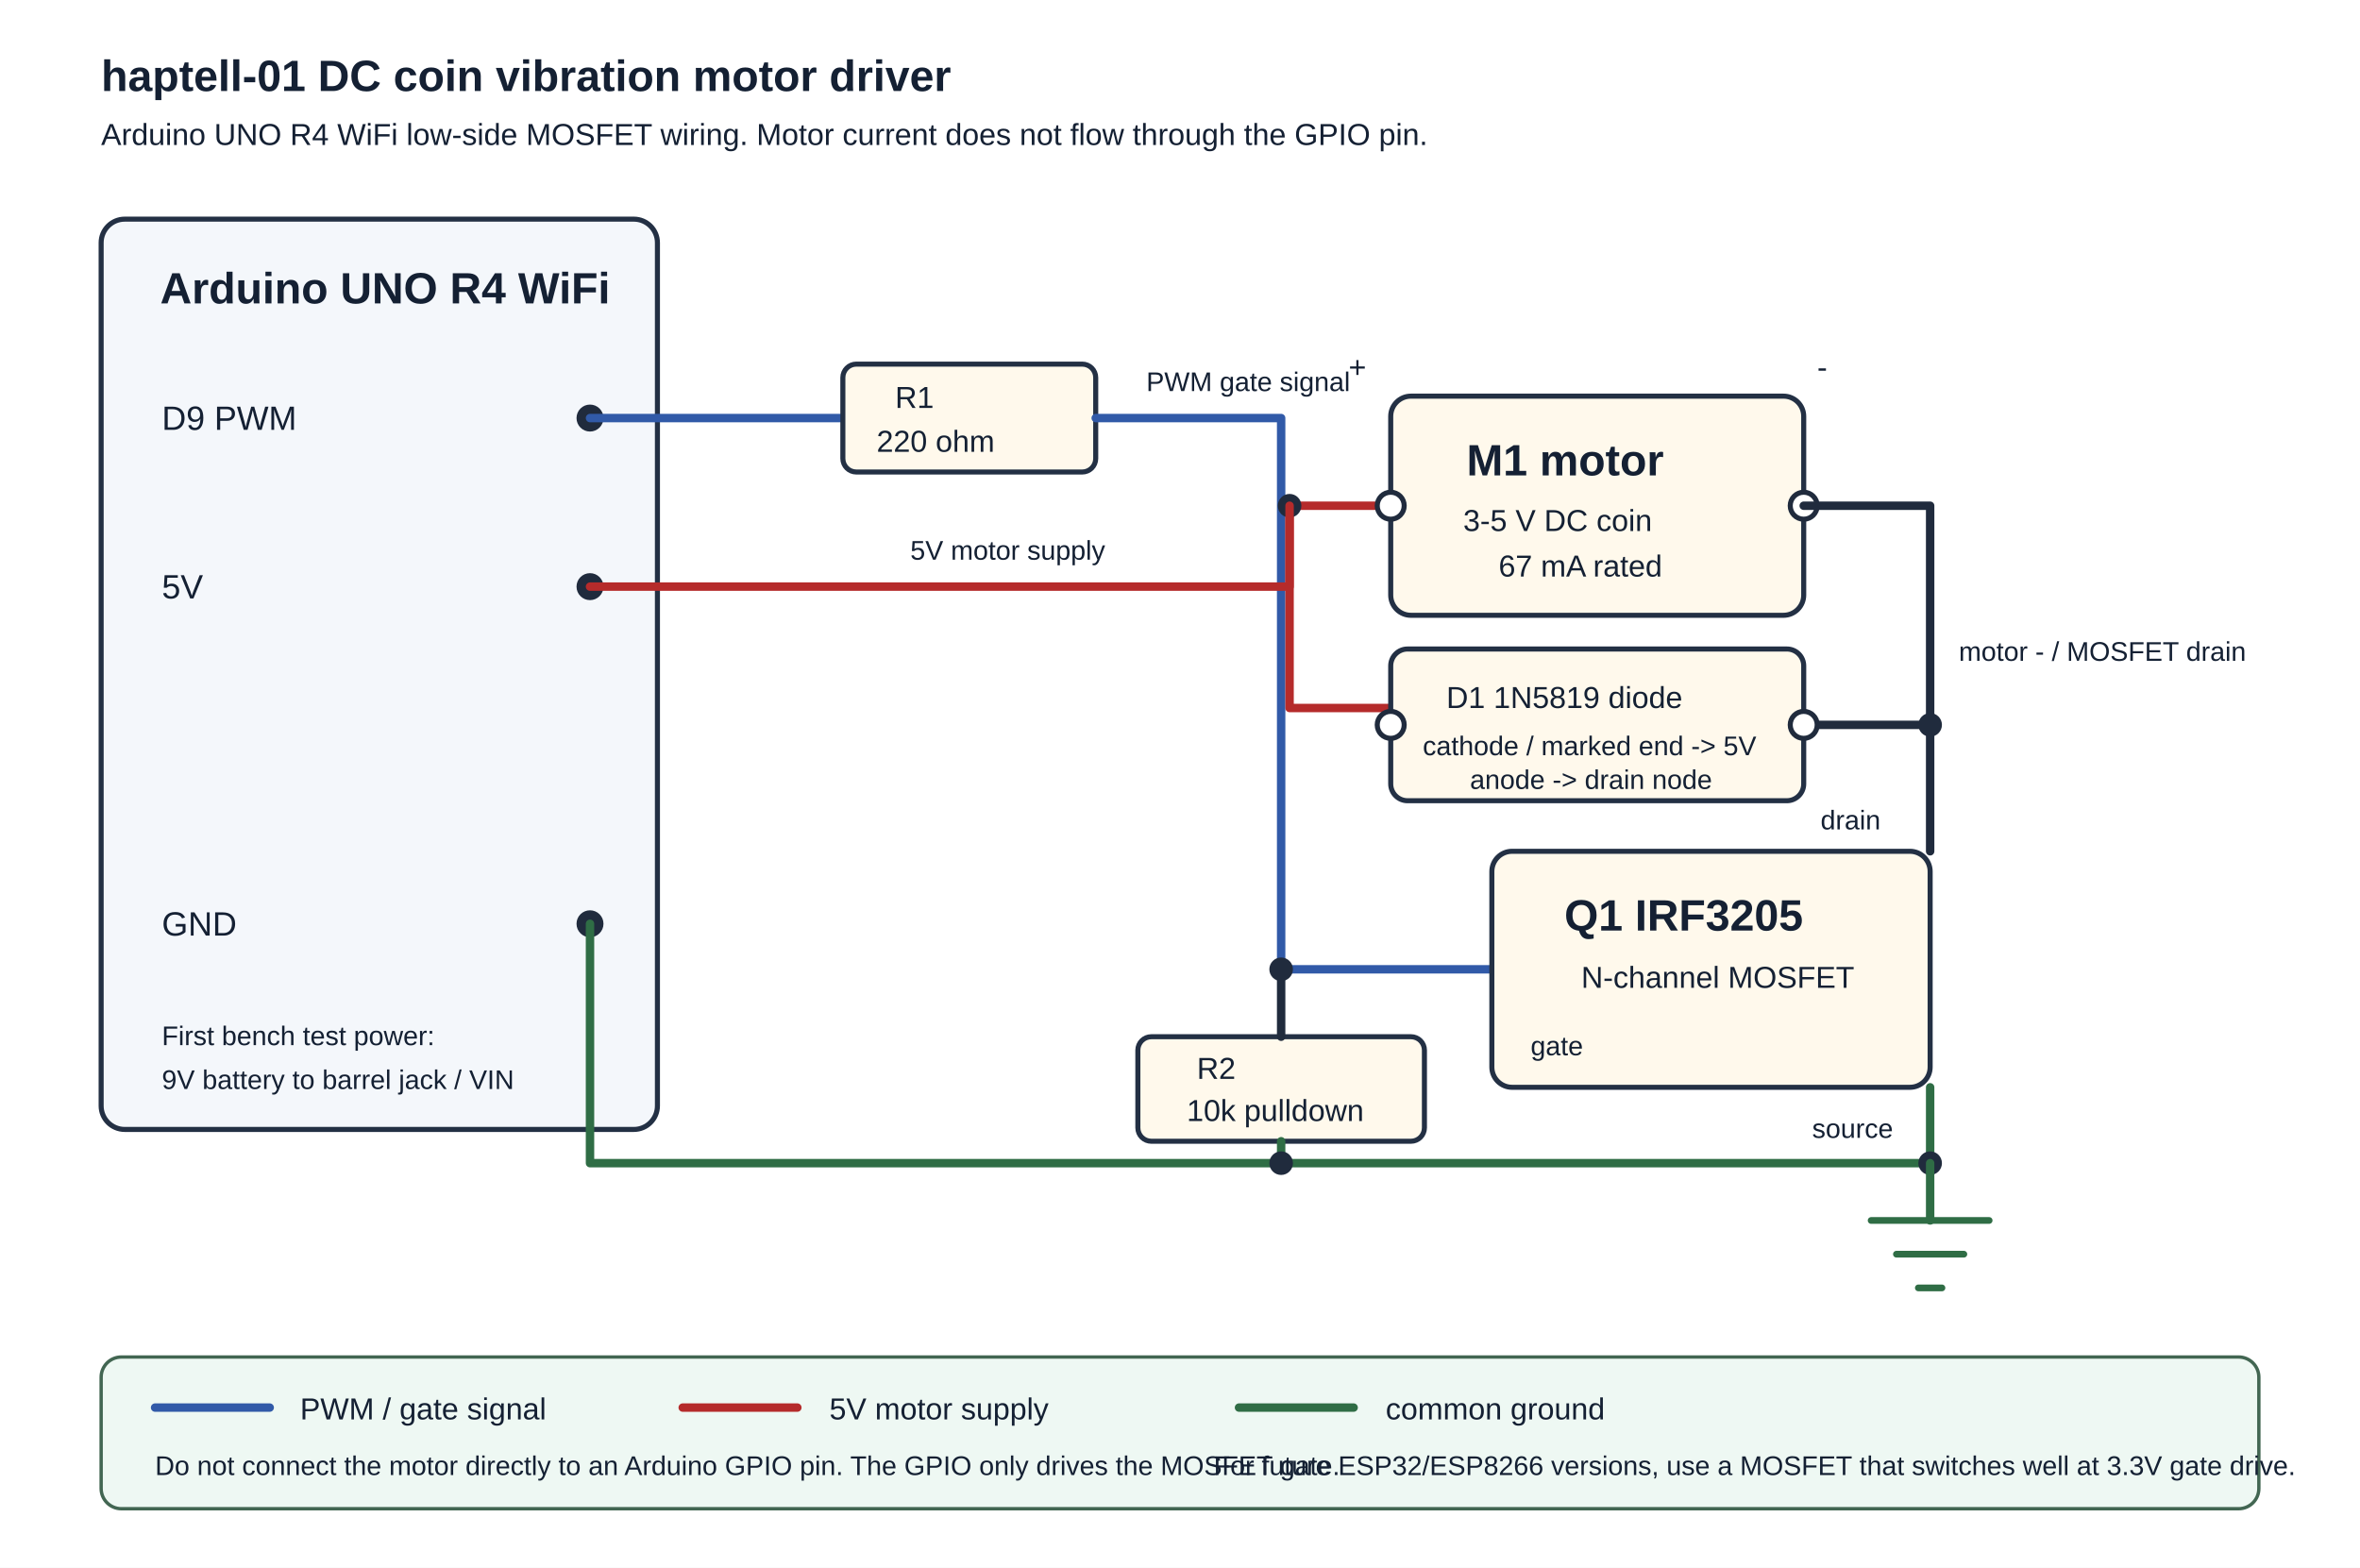
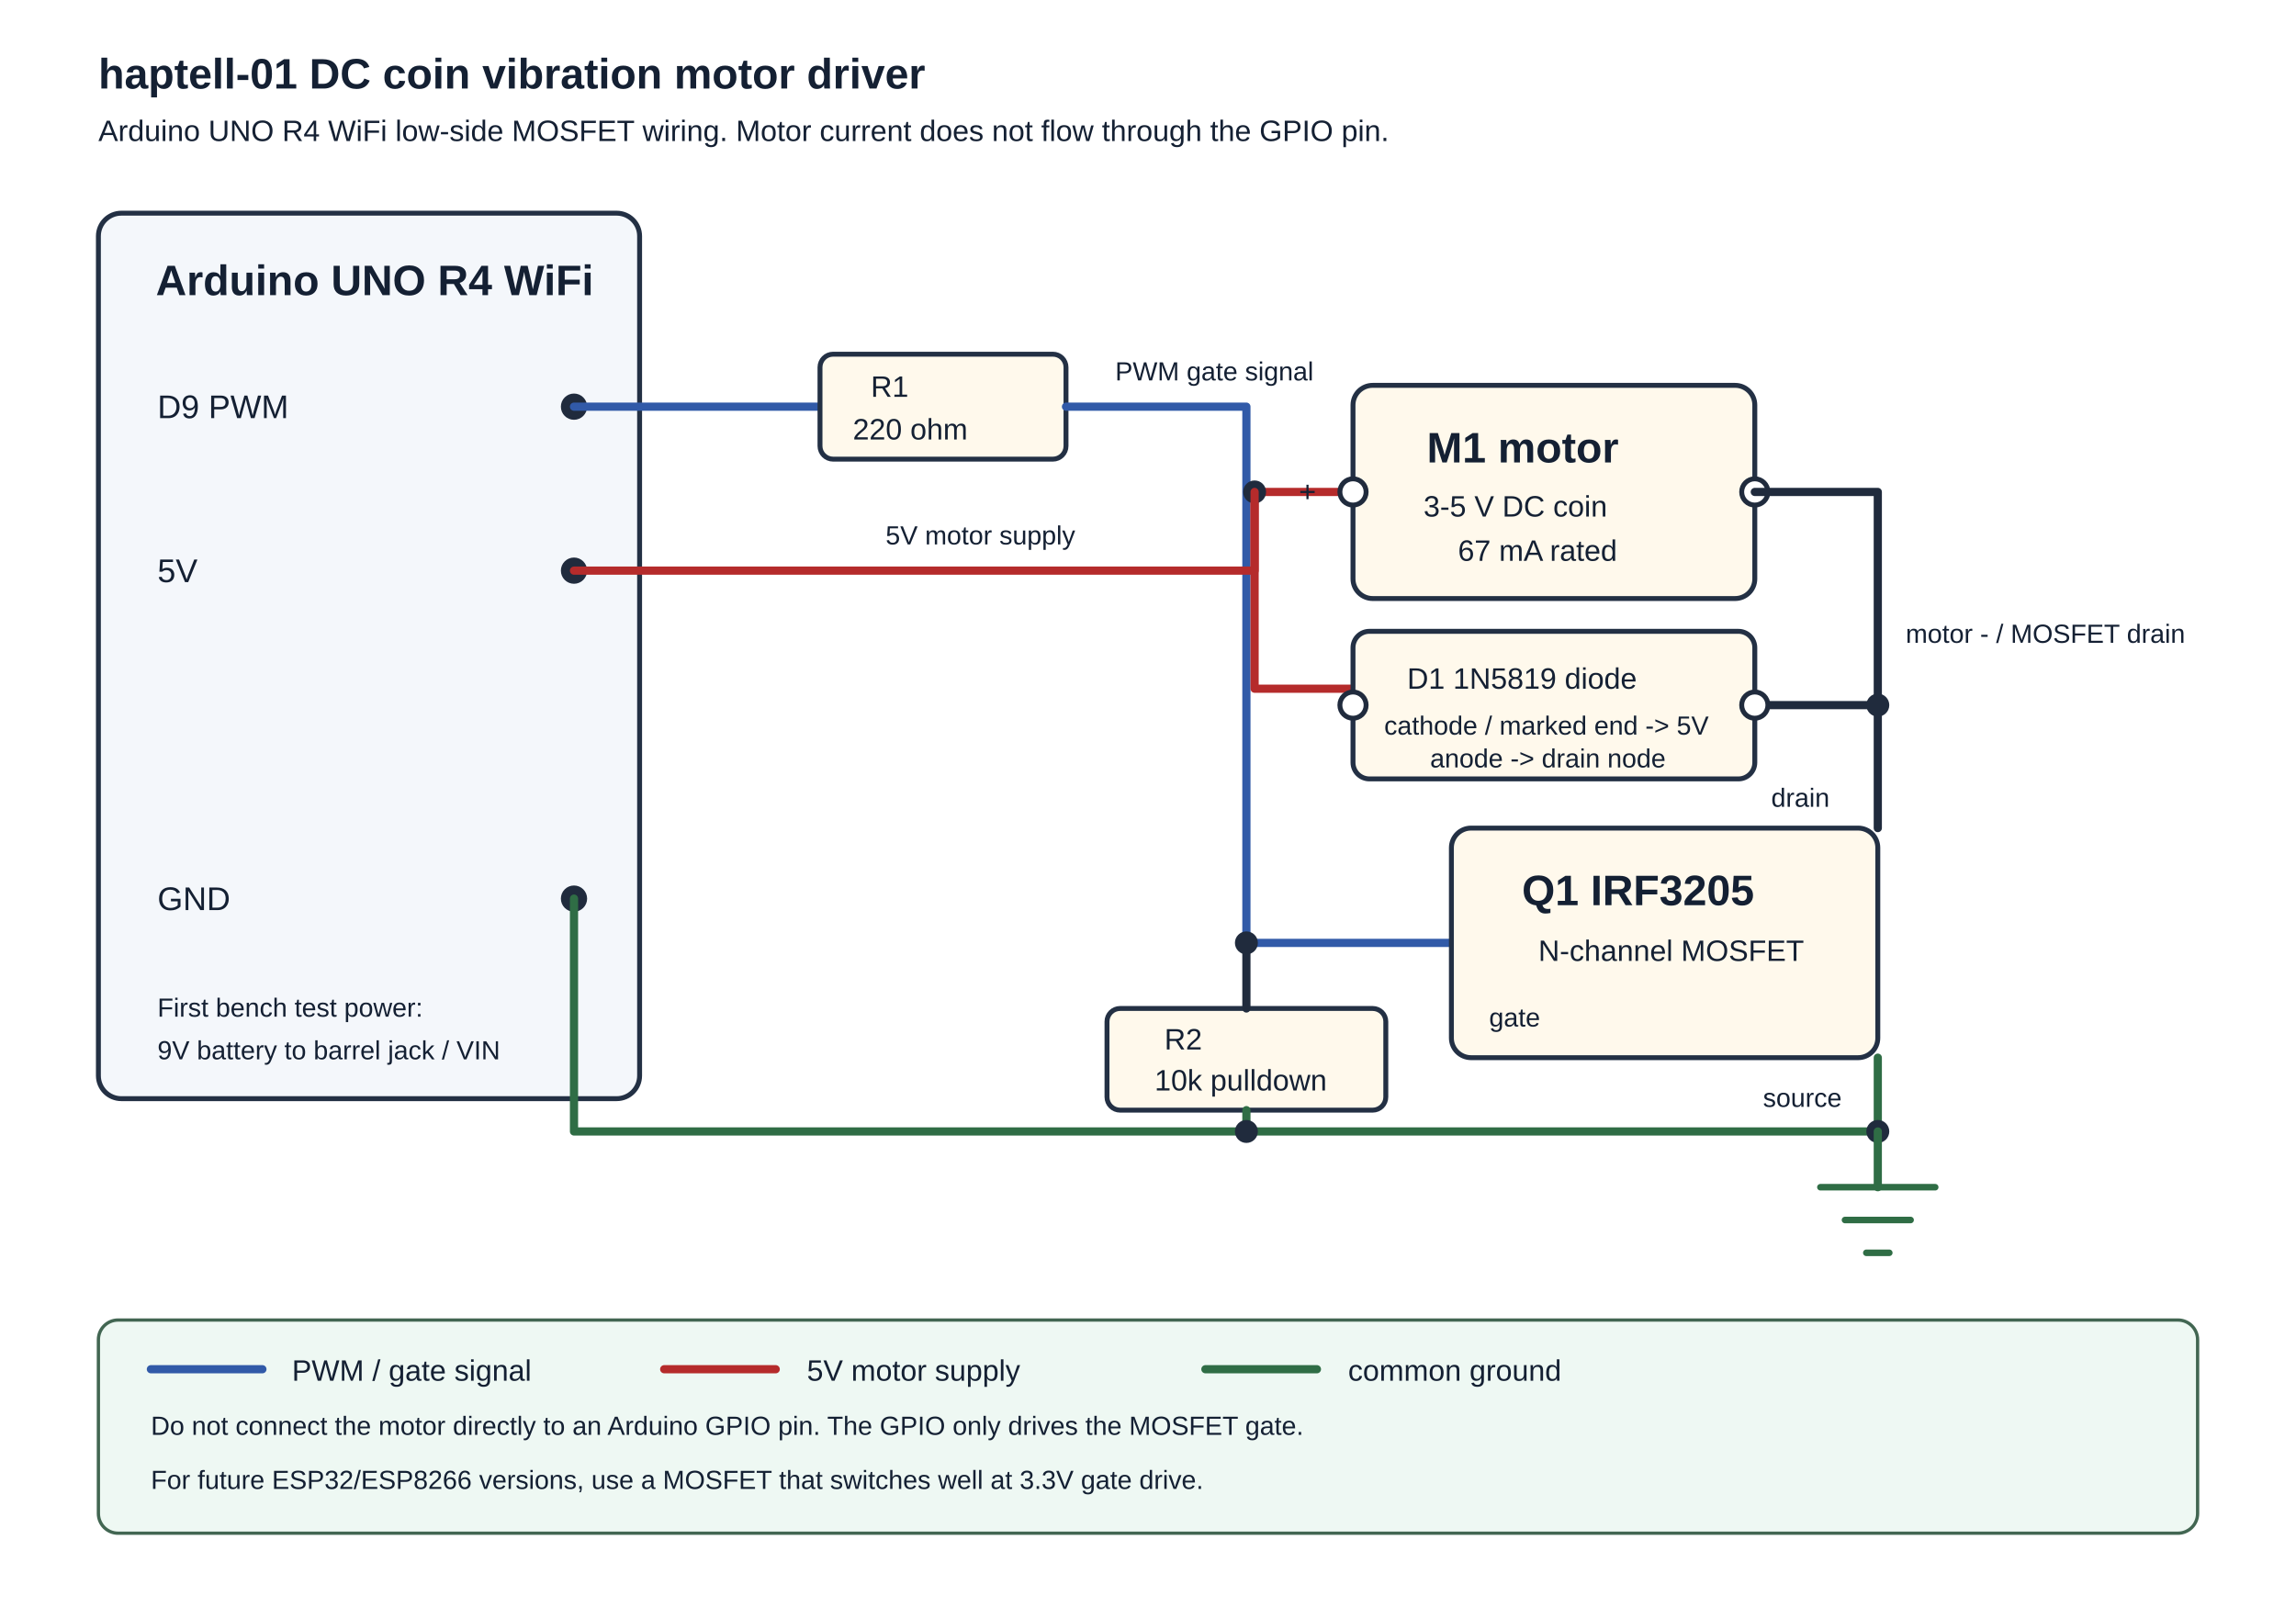
- <svg xmlns="http://www.w3.org/2000/svg" width="1400" height="930" viewBox="0 0 1400 930" role="img" aria-labelledby="title desc">
+ <svg xmlns="http://www.w3.org/2000/svg" width="1400" height="980" viewBox="0 0 1400 980" role="img" aria-labelledby="title desc">
  <defs>
    <style>
      .page { fill: #ffffff; }
      .board { fill: #f4f7fb; stroke: #233044; stroke-width: 3; }
      .part { fill: #fff9ec; stroke: #233044; stroke-width: 3; }
      .note { fill: #eef8f3; stroke: #426652; stroke-width: 2; }
      .wire { fill: none; stroke: #202b3d; stroke-width: 5; stroke-linecap: round; stroke-linejoin: round; }
      .signal { fill: none; stroke: #315aa8; stroke-width: 5; stroke-linecap: round; stroke-linejoin: round; }
      .power { fill: none; stroke: #b52b2b; stroke-width: 5; stroke-linecap: round; stroke-linejoin: round; }
      .ground { fill: none; stroke: #2f6d45; stroke-width: 5; stroke-linecap: round; stroke-linejoin: round; }
      .node { fill: #202b3d; }
      .label { font: 26px Arial, sans-serif; font-weight: 700; fill: #142033; }
      .text { font: 22px Arial, sans-serif; fill: #142033; }
      .small { font: 18px Arial, sans-serif; fill: #142033; }
      .tiny { font: 16px Arial, sans-serif; fill: #142033; }
      .pinText { font: 20px Arial, sans-serif; fill: #142033; }
      .terminal { fill: #ffffff; stroke: #202b3d; stroke-width: 3; }
      .gndLine { stroke: #2f6d45; stroke-width: 4; stroke-linecap: round; }
    </style>
  </defs>
-   <rect width="1400" height="930" class="page" />
+   <rect width="1400" height="980" class="page" />
  <text x="60" y="54" class="label">haptell-01 DC coin vibration motor driver</text>
  <text x="60" y="86" class="small">Arduino UNO R4 WiFi low-side MOSFET wiring. Motor current does not flow through the GPIO pin.</text>
  <rect x="60" y="130" width="330" height="540" rx="14" class="board" />
  <text x="95" y="180" class="label">Arduino UNO R4 WiFi</text>
  <text x="96" y="255" class="pinText">D9 PWM</text>
  <circle cx="350" cy="248" r="8" class="node" />
  <text x="96" y="355" class="pinText">5V</text>
  <circle cx="350" cy="348" r="8" class="node" />
  <text x="96" y="555" class="pinText">GND</text>
  <circle cx="350" cy="548" r="8" class="node" />
  <text x="96" y="620" class="tiny">First bench test power:</text>
  <text x="96" y="646" class="tiny">9V battery to barrel jack / VIN</text>
  <path d="M350 248 H500" class="signal" />
  <rect x="500" y="216" width="150" height="64" rx="8" class="part" />
  <text x="531" y="242" class="small">R1</text>
  <text x="520" y="268" class="small">220 ohm</text>
  <path d="M650 248 H760 V575 H885" class="signal" />
  <circle cx="760" cy="575" r="7" class="node" />
  <text x="680" y="232" class="tiny">PWM gate signal</text>
  <rect x="675" y="615" width="170" height="62" rx="8" class="part" />
  <text x="710" y="640" class="small">R2</text>
  <text x="704" y="665" class="small">10k pulldown</text>
  <path d="M760 575 V615" class="wire" />
  <path d="M760 677 V690" class="ground" />
  <path d="M350 348 H765 V300 H825" class="power" />
  <circle cx="765" cy="300" r="7" class="node" />
  <text x="540" y="332" class="tiny">5V motor supply</text>
  <rect x="825" y="235" width="245" height="130" rx="12" class="part" />
  <text x="870" y="282" class="label">M1 motor</text>
  <text x="868" y="315" class="small">3-5 V DC coin</text>
  <text x="889" y="342" class="small">67 mA rated</text>
  <circle cx="825" cy="300" r="8" class="terminal" />
  <circle cx="1070" cy="300" r="8" class="terminal" />
-   <text x="800" y="224" class="small">+</text>
-   <text x="1078" y="224" class="small">-</text>
+   <text x="792" y="306" class="small">+</text>
+   <text x="1084" y="306" class="small">-</text>
  <path d="M1070 300 H1145 V430" class="wire" />
  <circle cx="1145" cy="430" r="7" class="node" />
  <text x="1162" y="392" class="tiny">motor - / MOSFET drain</text>
  <path d="M765 300 V420 H825" class="power" />
  <rect x="825" y="385" width="245" height="90" rx="10" class="part" />
  <text x="858" y="420" class="small">D1 1N5819 diode</text>
  <text x="844" y="448" class="tiny">cathode / marked end -&gt; 5V</text>
  <text x="872" y="468" class="tiny">anode -&gt; drain node</text>
  <path d="M1070 430 H1145" class="wire" />
  <circle cx="825" cy="430" r="8" class="terminal" />
  <circle cx="1070" cy="430" r="8" class="terminal" />
  <rect x="885" y="505" width="260" height="140" rx="12" class="part" />
  <text x="928" y="552" class="label">Q1 IRF3205</text>
  <text x="938" y="586" class="small">N-channel MOSFET</text>
  <text x="908" y="626" class="tiny">gate</text>
  <text x="1080" y="492" class="tiny">drain</text>
  <text x="1075" y="675" class="tiny">source</text>
  <path d="M1145 430 V505" class="wire" />
  <path d="M1145 645 V690 H350 V548" class="ground" />
  <circle cx="1145" cy="690" r="7" class="node" />
  <circle cx="760" cy="690" r="7" class="node" />
  <line x1="1110" y1="724" x2="1180" y2="724" class="gndLine" />
  <line x1="1125" y1="744" x2="1165" y2="744" class="gndLine" />
  <line x1="1138" y1="764" x2="1152" y2="764" class="gndLine" />
  <path d="M1145 690 V724" class="ground" />
-   <rect x="60" y="805" width="1280" height="90" rx="12" class="note" />
+   <rect x="60" y="805" width="1280" height="130" rx="12" class="note" />
  <line x1="92" y1="835" x2="160" y2="835" class="signal" />
  <text x="178" y="842" class="small">PWM / gate signal</text>
  <line x1="405" y1="835" x2="473" y2="835" class="power" />
  <text x="492" y="842" class="small">5V motor supply</text>
  <line x1="735" y1="835" x2="803" y2="835" class="ground" />
  <text x="822" y="842" class="small">common ground</text>
  <text x="92" y="875" class="tiny">Do not connect the motor directly to an Arduino GPIO pin. The GPIO only drives the MOSFET gate.</text>
-   <text x="720" y="875" class="tiny">For future ESP32/ESP8266 versions, use a MOSFET that switches well at 3.3V gate drive.</text>
+   <text x="92" y="908" class="tiny">For future ESP32/ESP8266 versions, use a MOSFET that switches well at 3.3V gate drive.</text>
</svg>
